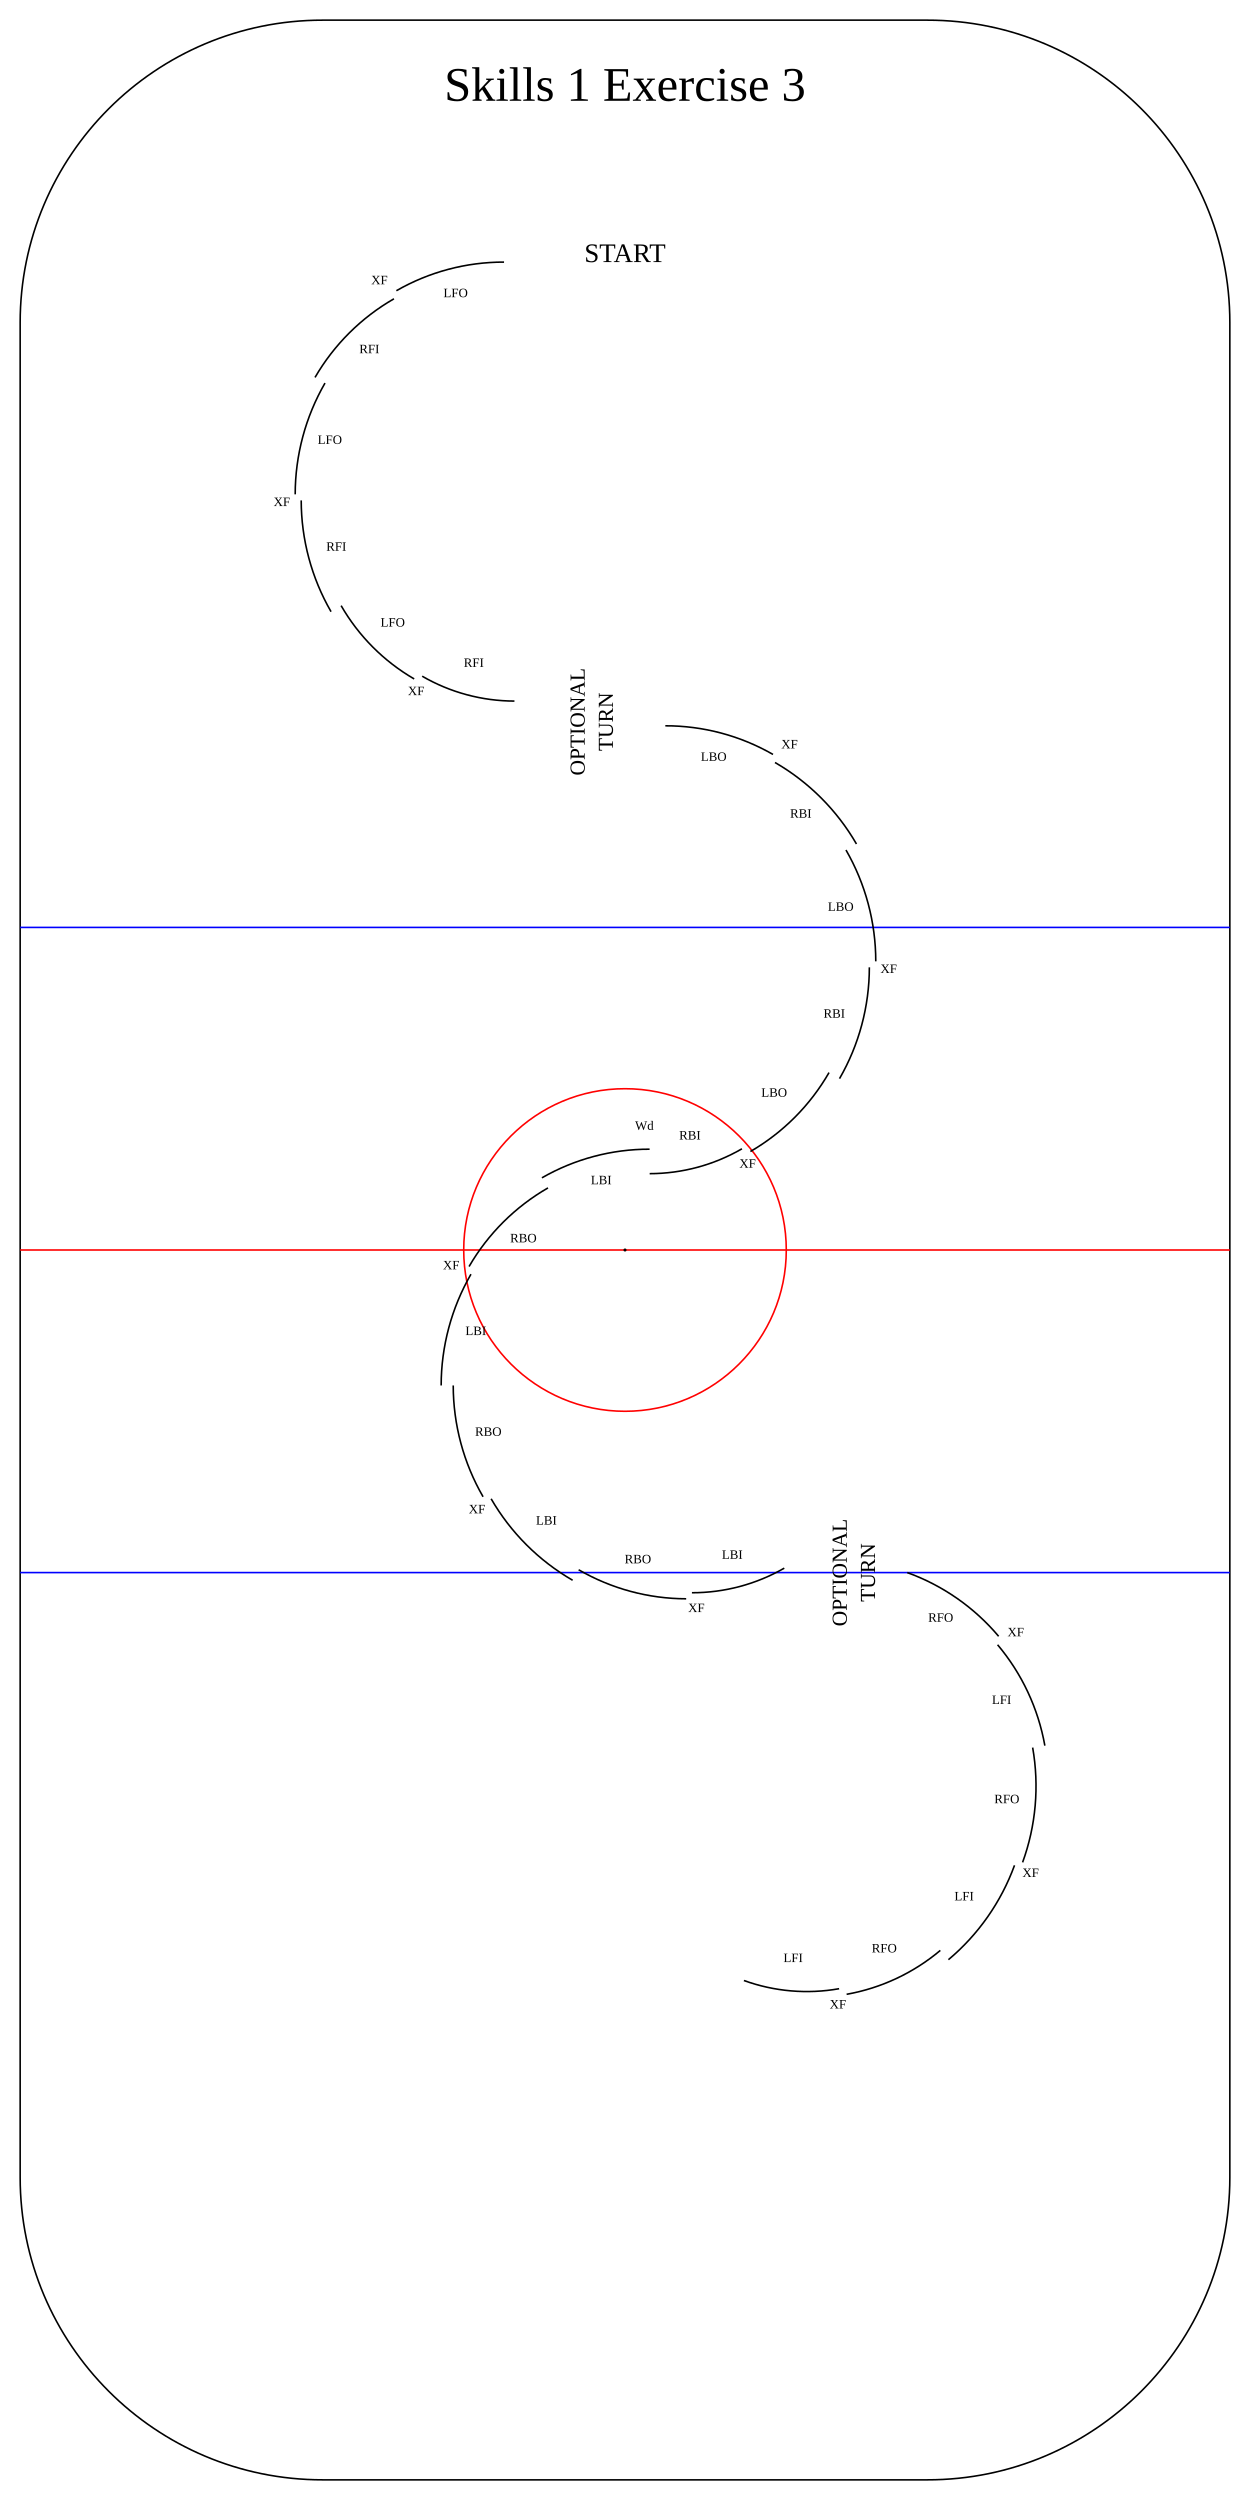
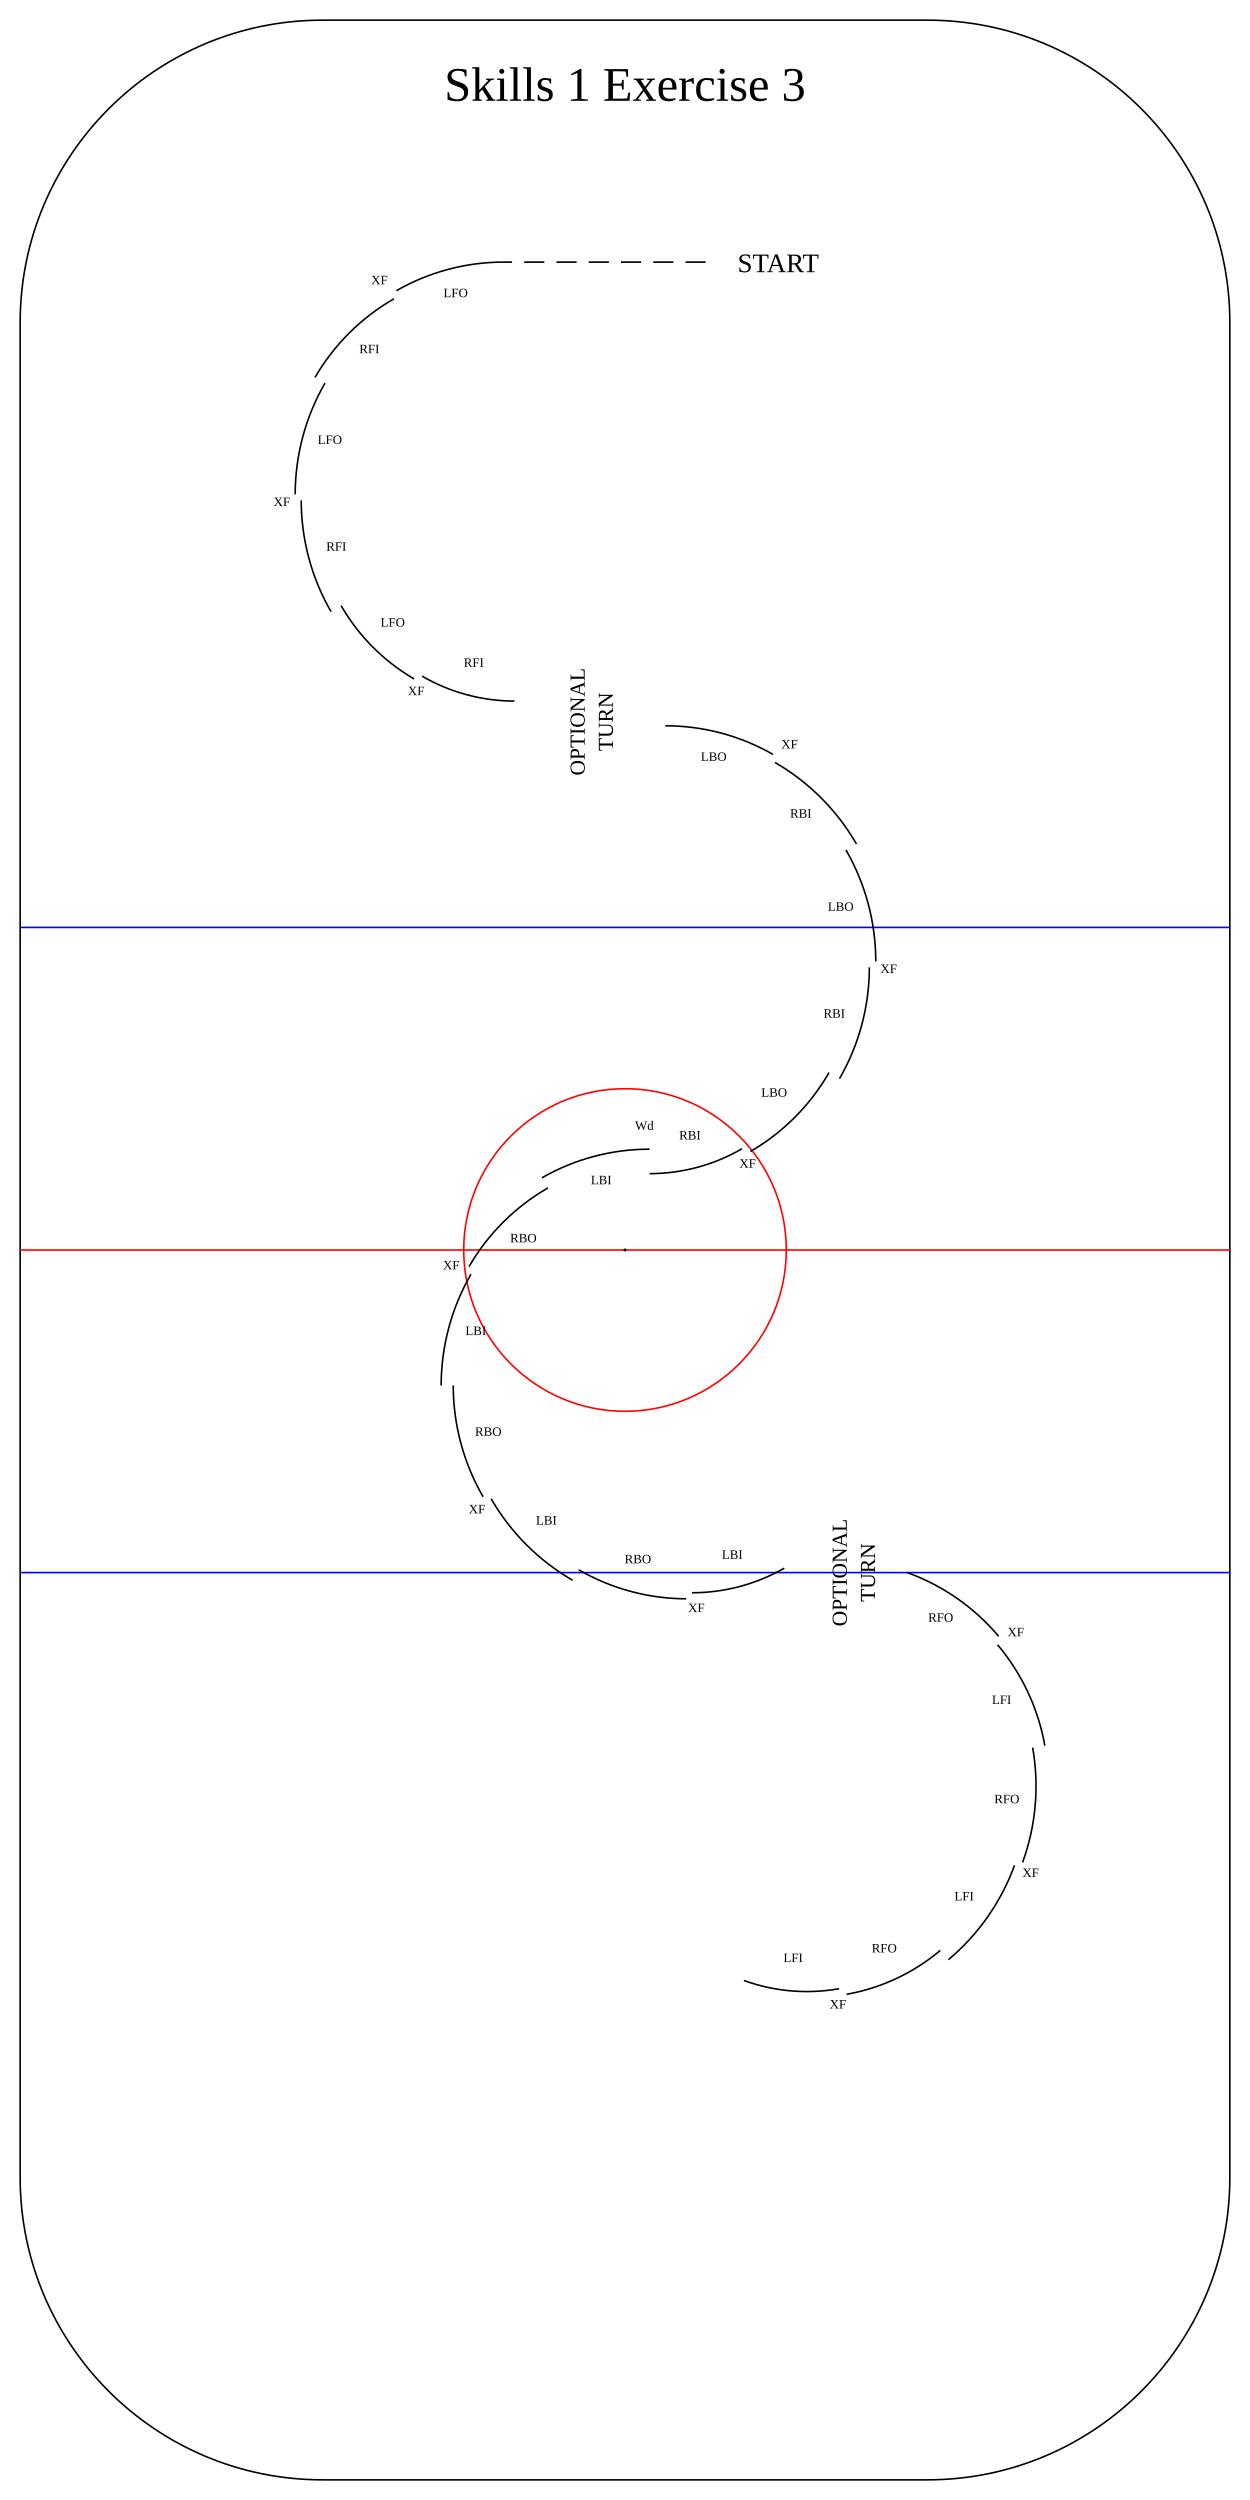
<svg xmlns="http://www.w3.org/2000/svg" xmlns:xlink="http://www.w3.org/1999/xlink" height="6200" viewBox="-50 -50 3100 6200" width="3100">
  <defs>
    <style>
text { text-anchor: middle } path,rect,circle { fill:none; stroke: black; }
</style>
    <g id="Rink">
      <clipPath id="clip-rink">
        <rect height="6100" rx="750" ry="750" width="3000" x="0" y="0" />
      </clipPath>
      <rect height="6100" rx="750" ry="750" style="text { text-anchor: middle } path,rect,circle { fill:none; stroke: black; } clip-path:url(#clip-rink)" width="3000" x="0" y="0" />
      <path d="M 0,3050 l 3000,0" style="stroke:red;" />
      <circle cx="1500" cy="3050" r="400" style="stroke:red;" />
      <circle cx="1500" cy="3050" r="2" style="fill: black;" />
      <path d="M 0,2250 l 3000,0" style="stroke: blue;" />
      <path d="M 0,3850 l 3000,0" style="stroke: blue;" />
    </g>
    <g id="Info" />
+     <g id="LF[len=500,label=&quot; &quot;,style=&quot;dashed&quot;]">
+       <path d="M 0,0 l 0,500" stroke-dasharray="50 30" />
+     </g>
    <g id="LFO[angle=30,len=280]">
      <path d="M 0,0 a 534,534 0 0 0 71,267" />
    </g>
    <g id="xf-RFI[angle=30,len=280]">
      <path d="M 0,0 a 534,534 0 0 0 71,267" />
    </g>
    <g id="LFO[angle=30,len=290]">
      <path d="M 0,0 a 553,553 0 0 0 74,276" />
    </g>
    <g id="xf-RFI[angle=30,len=290]">
      <path d="M 0,0 a 553,553 0 0 0 74,276" />
    </g>
    <g id="LFO[angle=30,len=260]">
      <path d="M 0,0 a 496,496 0 0 0 66,248" />
    </g>
    <g id="xf-RFI--[angle=30]">
      <path d="M 0,0 a 458,458 0 0 0 61,229" />
    </g>
    <g id="LBO[angle=30,len=280]">
      <path d="M 0,0 a 534,534 0 0 1 -71,267" />
    </g>
    <g id="xf-RBI[angle=30,len=290]">
      <path d="M 0,0 a 553,553 0 0 1 -74,276" />
    </g>
    <g id="LBO[angle=30,len=290]">
      <path d="M 0,0 a 553,553 0 0 1 -74,276" />
    </g>
    <g id="xf-RBI--[angle=30]">
      <path d="M 0,0 a 458,458 0 0 1 -61,229" />
    </g>
    <g id="wd-LBI[angle=30,len=280]">
      <path d="M 0,0 a 534,534 0 0 0 71,267" />
    </g>
    <g id="RBO[angle=30,len=280]">
      <path d="M 0,0 a 534,534 0 0 0 71,267" />
    </g>
    <g id="xf-LBI[angle=30,len=290]">
      <path d="M 0,0 a 553,553 0 0 0 74,276" />
    </g>
    <g id="RBO[angle=30,len=290]">
      <path d="M 0,0 a 553,553 0 0 0 74,276" />
    </g>
    <g id="xf-LBI--[angle=30]">
      <path d="M 0,0 a 458,458 0 0 0 61,229" />
    </g>
    <g id="RFO[angle=30,len=280]">
      <path d="M 0,0 a 534,534 0 0 1 -71,267" />
    </g>
    <g id="xf-LFI[angle=30,len=280]">
      <path d="M 0,0 a 534,534 0 0 1 -71,267" />
    </g>
    <g id="RFO[angle=30,len=290]">
      <path d="M 0,0 a 553,553 0 0 1 -74,276" />
    </g>
    <g id="xf-LFI[angle=30,len=290]">
      <path d="M 0,0 a 553,553 0 0 1 -74,276" />
    </g>
    <g id="RFO[angle=30,len=260]">
      <path d="M 0,0 a 496,496 0 0 1 -66,248" />
    </g>
    <g id="xf-LFI--[angle=30]">
      <path d="M 0,0 a 458,458 0 0 1 -61,229" />
    </g>
  </defs>
  <use id="r_0_c_0_4" style="stroke-width:4;" transform="translate(0 0) rotate(0)" xlink:href="#Rink" />
  <text style="font-size: 90pt;" x="1500" y="200">
Skills 1 Exercise 3
</text>
-   <text style="font-size:50pt;" x="1500" y="600">
+   <text style="font-size:50pt;" x="1880" y="625">
START
+ </text>
+   <use id="r_6_c_0_37" style="stroke-width:4;" transform="translate(1700 600) rotate(90)" xlink:href="#LF[len=500,label=&quot; &quot;,style=&quot;dashed&quot;]" />
+   <text style="font-size:24pt;" x="1450" y="630">
+  
</text>
  <use id="r_7_c_0_22" style="stroke-width:4;" transform="translate(1200 600) rotate(90)" xlink:href="#LFO[angle=30,len=280]" />
  <text style="font-size:24pt;" x="1080" y="687">
LFO
</text>
  <use id="r_8_c_0_25" style="stroke-width:4;" transform="translate(927 691) rotate(60)" xlink:href="#xf-RFI[angle=30,len=280]" />
  <text style="font-size:24pt;" x="866" y="826">
RFI
</text>
  <text style="font-size:24pt;" x="891" y="655">
XF
</text>
  <use id="r_9_c_0_22" style="stroke-width:4;" transform="translate(756 900) rotate(30)" xlink:href="#LFO[angle=30,len=290]" />
  <text style="font-size:24pt;" x="768" y="1051">
LFO
</text>
  <use id="r_10_c_0_25" style="stroke-width:4;" transform="translate(697 1191) rotate(0)" xlink:href="#xf-RFI[angle=30,len=290]" />
  <text style="font-size:24pt;" x="784" y="1316">
RFI
</text>
  <text style="font-size:24pt;" x="649" y="1205">
XF
</text>
  <use id="r_11_c_0_22" style="stroke-width:4;" transform="translate(796 1452) rotate(330)" xlink:href="#LFO[angle=30,len=260]" />
  <text style="font-size:24pt;" x="924" y="1504">
LFO
</text>
  <use id="r_12_c_0_25" style="stroke-width:4;" transform="translate(997 1627) rotate(300)" xlink:href="#xf-RFI--[angle=30]" />
  <text style="font-size:24pt;" x="1125" y="1604">
RFI
</text>
  <text style="font-size:24pt;" x="982" y="1674">
XF
</text>
  <text style="font-size:40pt;" transform="rotate(-90,1400,1740)" x="1400" y="1740">
OPTIONAL
</text>
  <text style="font-size:40pt;" transform="rotate(-90,1470,1740)" x="1470" y="1740">
TURN
</text>
  <use id="r_18_c_0_22" style="stroke-width:4;" transform="translate(1600 1750) rotate(270)" xlink:href="#LBO[angle=30,len=280]" />
  <text style="font-size:24pt;" x="1720" y="1837">
LBO
</text>
  <use id="r_19_c_0_25" style="stroke-width:4;" transform="translate(1872 1841) rotate(300)" xlink:href="#xf-RBI[angle=30,len=290]" />
  <text style="font-size:24pt;" x="1936" y="1978">
RBI
</text>
  <text style="font-size:24pt;" x="1908" y="1806">
XF
</text>
  <use id="r_20_c_0_22" style="stroke-width:4;" transform="translate(2048 2058) rotate(330)" xlink:href="#LBO[angle=30,len=290]" />
  <text style="font-size:24pt;" x="2035" y="2209">
LBO
</text>
  <use id="r_21_c_0_25" style="stroke-width:4;" transform="translate(2106 2349) rotate(0)" xlink:href="#xf-RBI[angle=30,len=290]" />
  <text style="font-size:24pt;" x="2019" y="2474">
RBI
</text>
  <text style="font-size:24pt;" x="2154" y="2363">
XF
</text>
  <use id="r_22_c_0_22" style="stroke-width:4;" transform="translate(2006 2610) rotate(30)" xlink:href="#LBO[angle=30,len=280]" />
  <text style="font-size:24pt;" x="1870" y="2670">
LBO
</text>
  <use id="r_23_c_0_25" style="stroke-width:4;" transform="translate(1790 2799) rotate(60)" xlink:href="#xf-RBI--[angle=30]" />
  <text style="font-size:24pt;" x="1661" y="2776">
RBI
</text>
  <text style="font-size:24pt;" x="1804" y="2846">
XF
</text>
  <use id="r_25_c_0_25" style="stroke-width:4;" transform="translate(1561 2800) rotate(90)" xlink:href="#wd-LBI[angle=30,len=280]" />
  <text style="font-size:24pt;" x="1441" y="2887">
LBI
</text>
  <text style="font-size:24pt;" x="1548" y="2752">
Wd
</text>
  <use id="r_27_c_0_22" style="stroke-width:4;" transform="translate(1309 2896) rotate(60)" xlink:href="#RBO[angle=30,len=280]" />
  <text style="font-size:24pt;" x="1248" y="3031">
RBO
</text>
  <use id="r_28_c_0_25" style="stroke-width:4;" transform="translate(1118 3110) rotate(30)" xlink:href="#xf-LBI[angle=30,len=290]" />
  <text style="font-size:24pt;" x="1130" y="3261">
LBI
</text>
  <text style="font-size:24pt;" x="1069" y="3098">
XF
</text>
  <use id="r_29_c_0_22" style="stroke-width:4;" transform="translate(1074 3386) rotate(0)" xlink:href="#RBO[angle=30,len=290]" />
  <text style="font-size:24pt;" x="1161" y="3511">
RBO
</text>
  <use id="r_30_c_0_25" style="stroke-width:4;" transform="translate(1168 3667) rotate(330)" xlink:href="#xf-LBI[angle=30,len=290]" />
  <text style="font-size:24pt;" x="1305" y="3731">
LBI
</text>
  <text style="font-size:24pt;" x="1133" y="3703">
XF
</text>
  <use id="r_31_c_0_22" style="stroke-width:4;" transform="translate(1385 3843) rotate(300)" xlink:href="#RBO[angle=30,len=280]" />
  <text style="font-size:24pt;" x="1532" y="3827">
RBO
</text>
  <use id="r_32_c_0_25" style="stroke-width:4;" transform="translate(1666 3900) rotate(270)" xlink:href="#xf-LBI--[angle=30]" />
  <text style="font-size:24pt;" x="1766" y="3816">
LBI
</text>
  <text style="font-size:24pt;" x="1677" y="3948">
XF
</text>
  <text style="font-size:40pt;" transform="rotate(-90,2050,3850)" x="2050" y="3850">
OPTIONAL
</text>
  <text style="font-size:40pt;" transform="rotate(-90,2120,3850)" x="2120" y="3850">
TURN
</text>
  <use id="r_38_c_0_22" style="stroke-width:4;" transform="translate(2200 3850) rotate(290)" xlink:href="#RFO[angle=30,len=280]" />
  <text style="font-size:24pt;" x="2283" y="3972">
RFO
</text>
  <use id="r_39_c_0_25" style="stroke-width:4;" transform="translate(2424 4029) rotate(320)" xlink:href="#xf-LFI[angle=30,len=280]" />
  <text style="font-size:24pt;" x="2434" y="4176">
LFI
</text>
  <text style="font-size:24pt;" x="2469" y="4008">
XF
</text>
  <use id="r_40_c_0_22" style="stroke-width:4;" transform="translate(2511 4284) rotate(350)" xlink:href="#RFO[angle=30,len=290]" />
  <text style="font-size:24pt;" x="2447" y="4422">
RFO
</text>
  <use id="r_41_c_0_25" style="stroke-width:4;" transform="translate(2466 4576) rotate(20)" xlink:href="#xf-LFI[angle=30,len=290]" />
  <text style="font-size:24pt;" x="2341" y="4663">
LFI
</text>
  <text style="font-size:24pt;" x="2506" y="4605">
XF
</text>
  <use id="r_42_c_0_22" style="stroke-width:4;" transform="translate(2282 4787) rotate(50)" xlink:href="#RFO[angle=30,len=260]" />
  <text style="font-size:24pt;" x="2143" y="4792">
RFO
</text>
  <use id="r_43_c_0_25" style="stroke-width:4;" transform="translate(2031 4882) rotate(80)" xlink:href="#xf-LFI--[angle=30]" />
  <text style="font-size:24pt;" x="1917" y="4816">
LFI
</text>
  <text style="font-size:24pt;" x="2028" y="4931">
XF
</text>
</svg>
